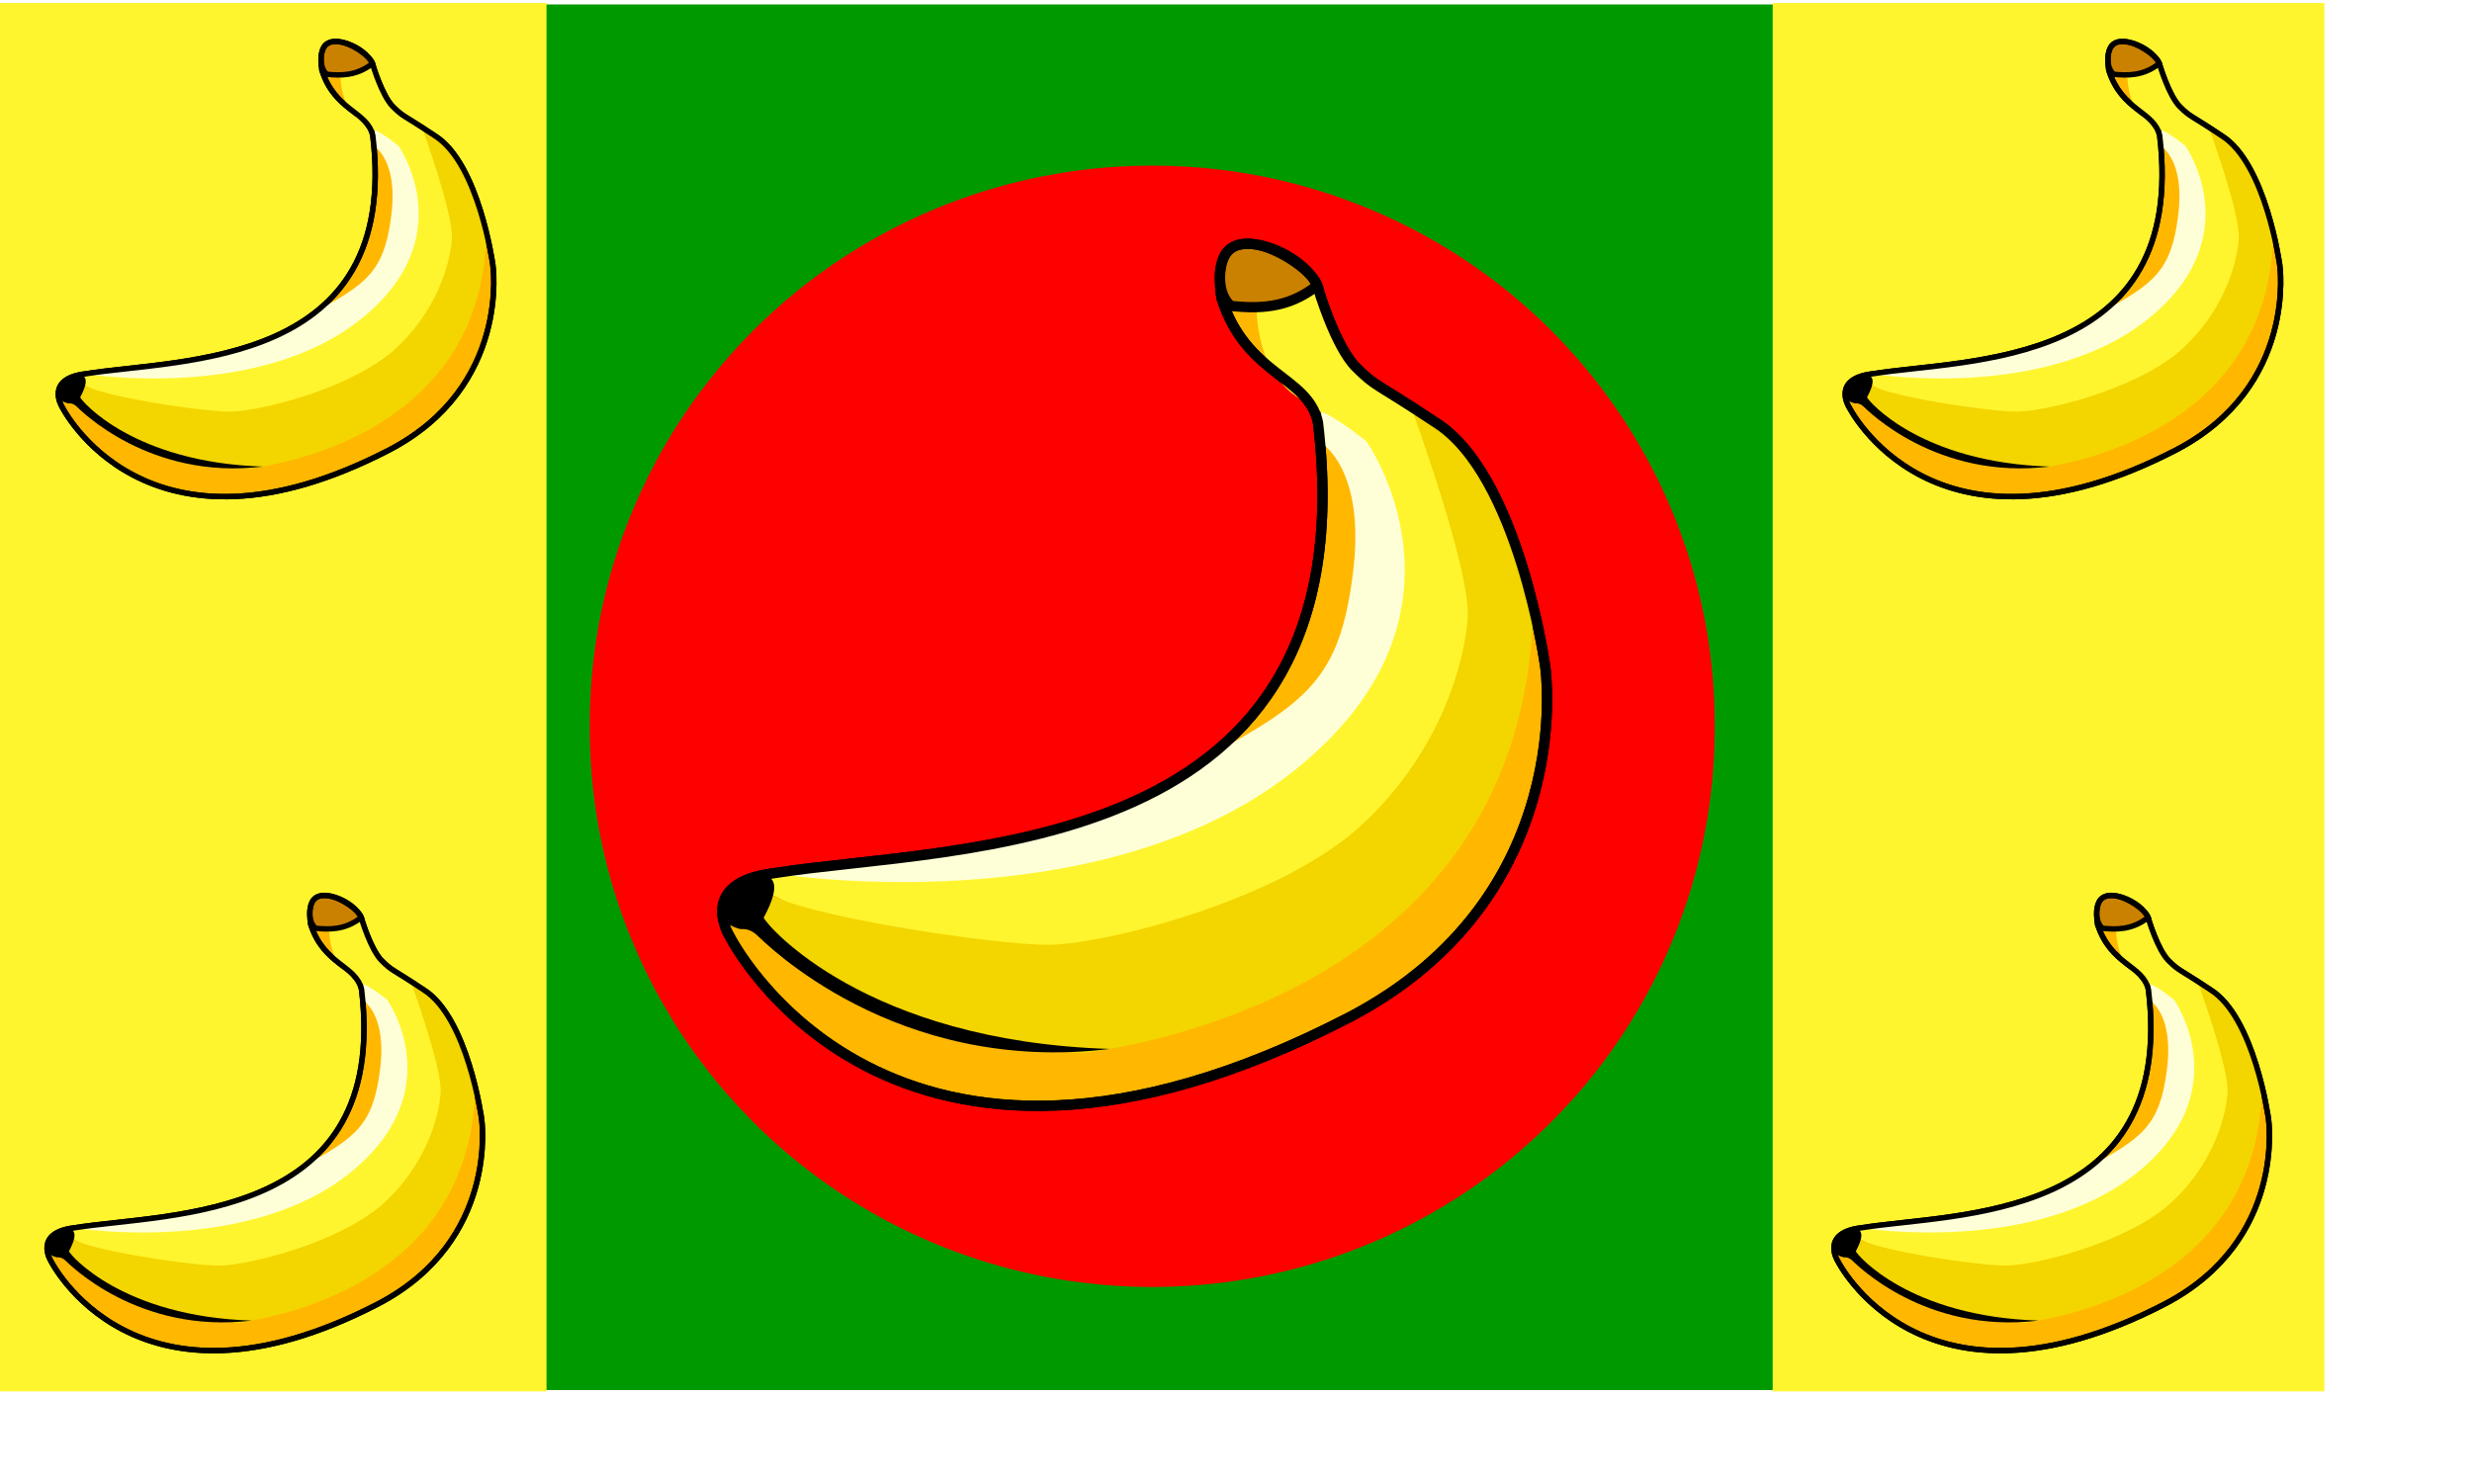
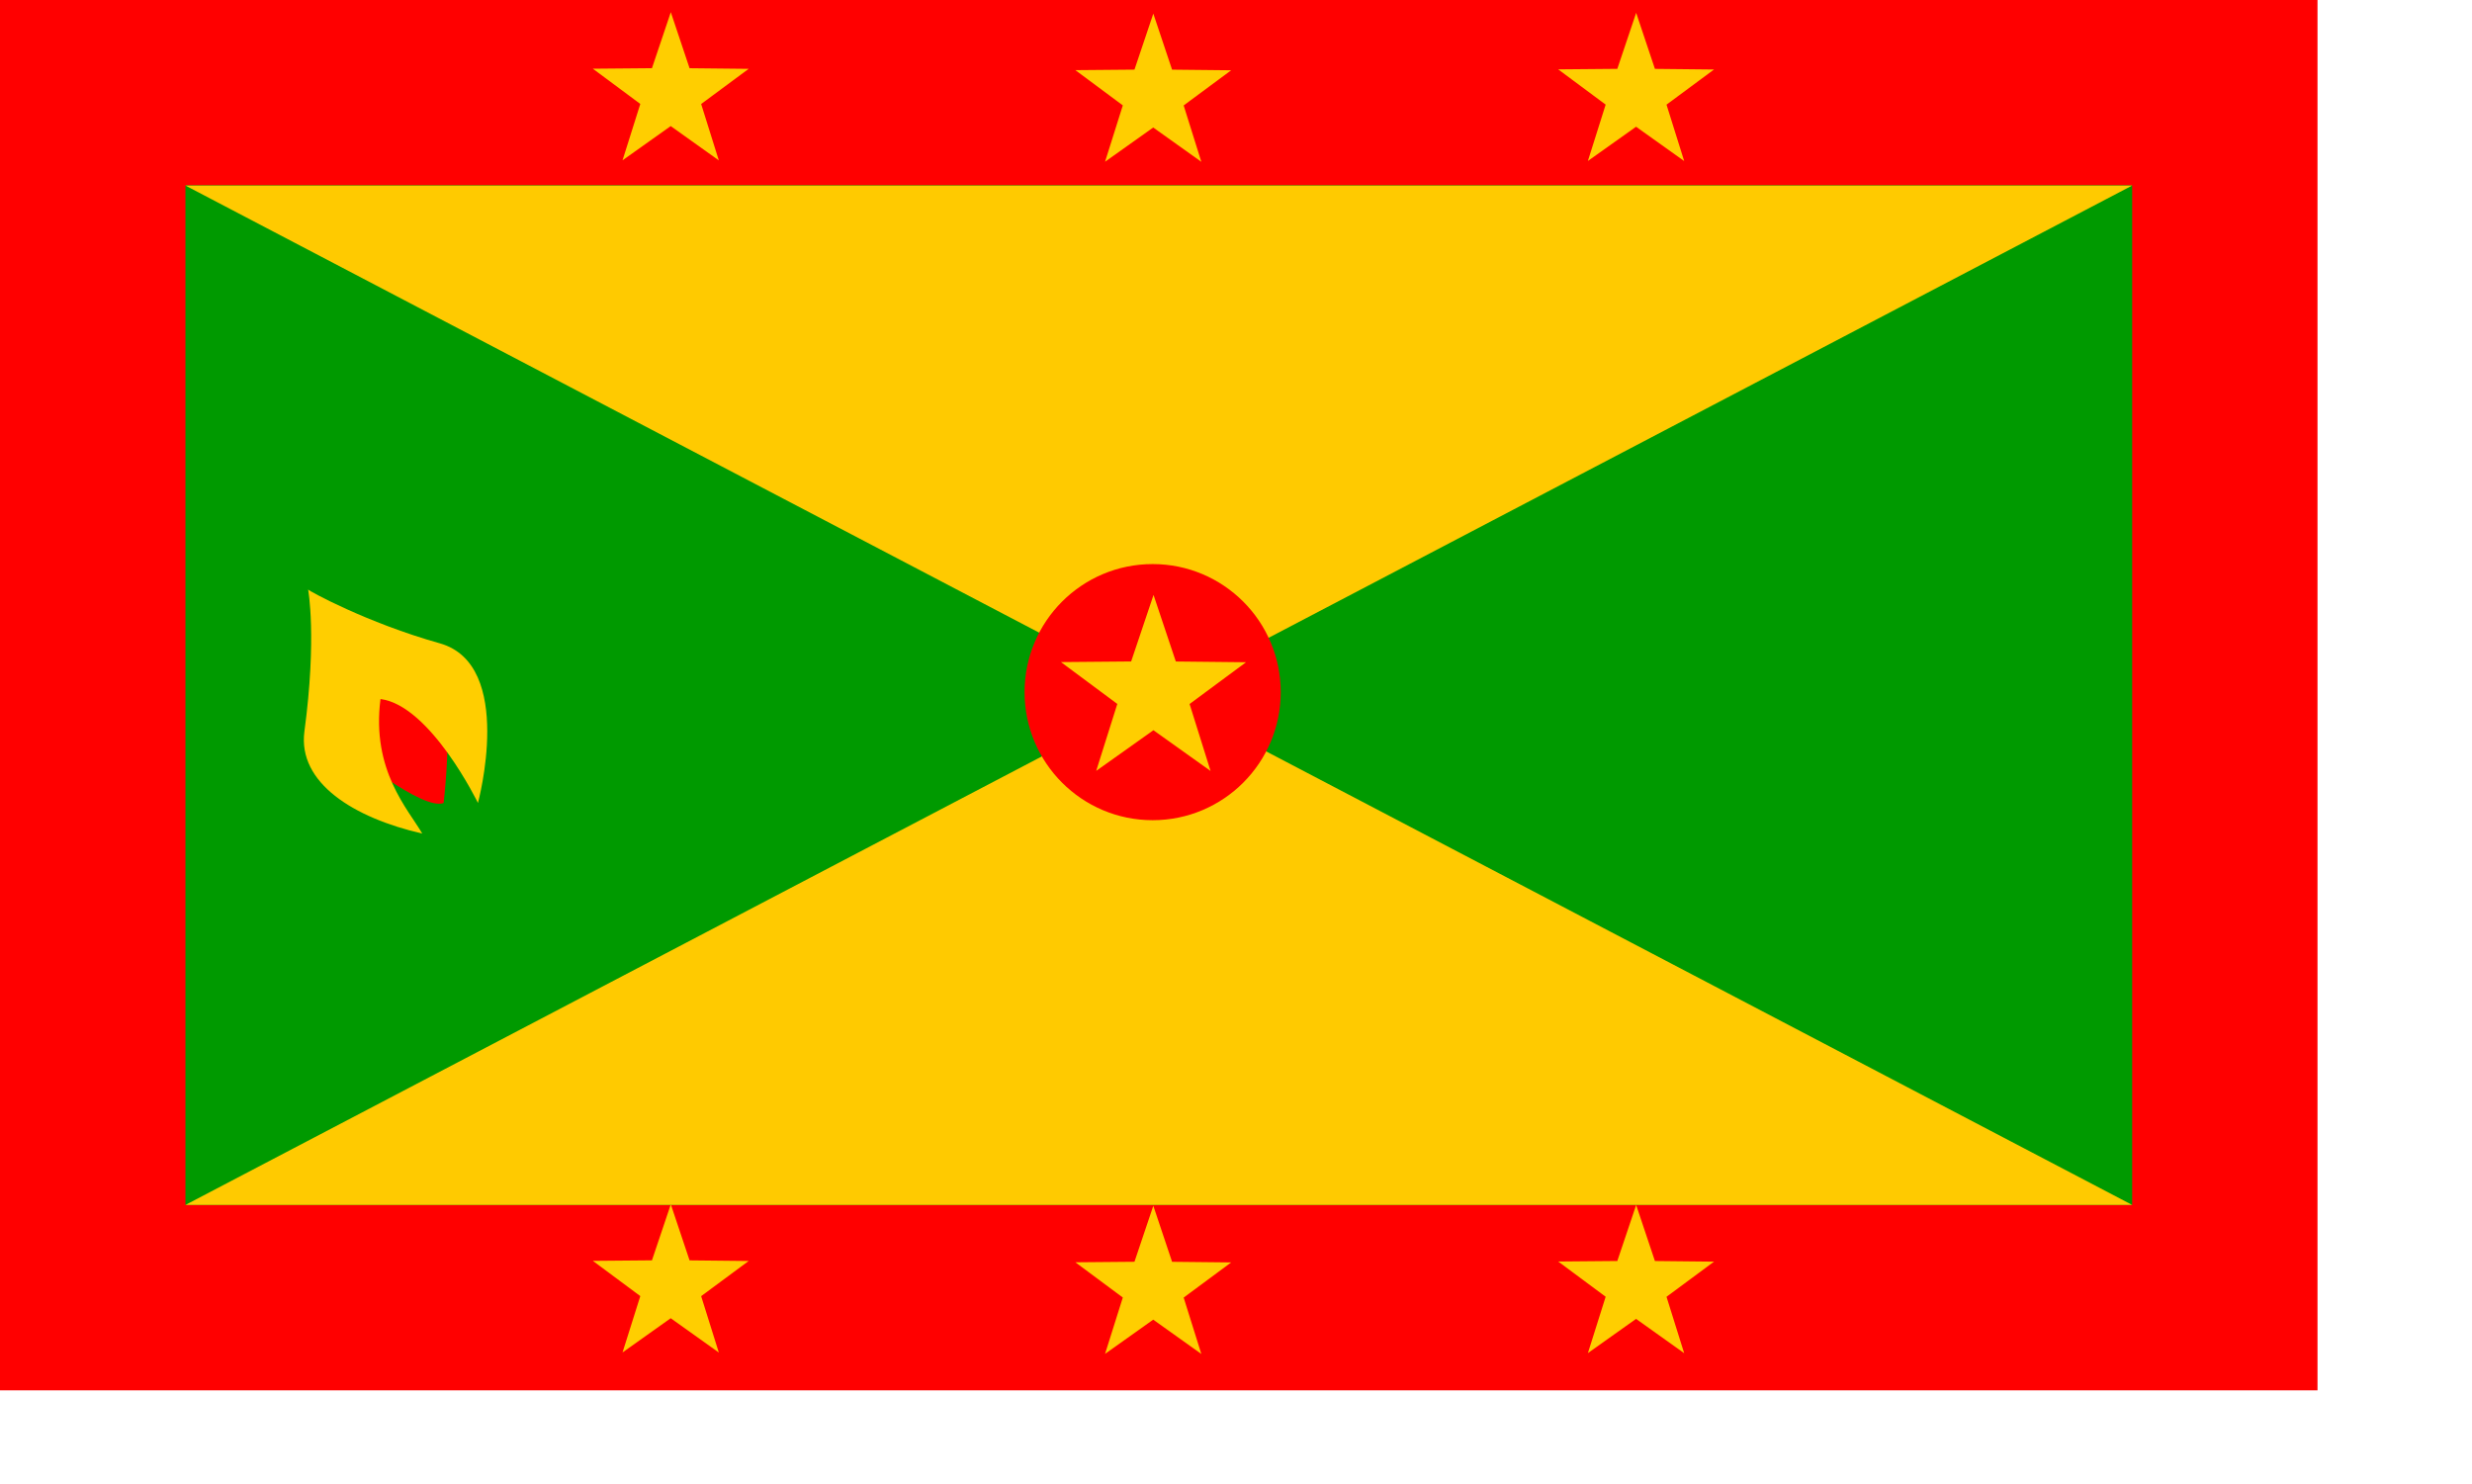
- <svg xmlns="http://www.w3.org/2000/svg" xmlns:xlink="http://www.w3.org/1999/xlink" id="svg559" width="233.33mm" height="140mm">
-   <defs id="defs561">
-     <linearGradient id="linearGradient668">
-       <stop style="stop-color:#ffef45;stop-opacity:1;" offset="0" id="stop669" />
-       <stop style="stop-color:#ffffff;stop-opacity:1;" offset="1" id="stop670" />
-     </linearGradient>
-     <linearGradient xlink:href="#linearGradient668" id="linearGradient671" />
-     <radialGradient xlink:href="#linearGradient668" id="radialGradient672" cx="0.5" cy="0.5" fx="0.5" fy="0.5" r="0.5" gradientUnits="objectBoundingBox" spreadMethod="pad" />
-   </defs>
-   <rect style="font-size:12;fill:#009a00;fill-rule:evenodd;stroke-width:1pt;fill-opacity:1;" id="rect567" width="825.289" height="494.374" x="1.987" y="1.585" />
-   <path style="fill-rule:evenodd;stroke:none;fill:#ff0000;fill-opacity:1;stroke-opacity:1;stroke-width:1pt;stroke-linejoin:miter;stroke-linecap:butt;" id="path742" d="M 517.419 231.144 A 97.275 99.345 0 1 0 322.87,231.144 A 97.275 99.344 0 1 0 517.419 231.144 L 420.145 231.144 z" transform="matrix(2.062856,0,0,2.007259,-455.6447,-204.8293)" />
-   <g id="g705" transform="matrix(0.454808,0,0,0.454808,243.3623,70.31348)">
-     <path style="font-size:12;fill:#ffb700;fill-rule:evenodd;stroke:#000000;stroke-width:6.033pt;" d="M 498.687 176.561 C 539.923 521.541 214.376 507.685 71.873 530.44 C 11.308 537.831 36.755 579.064 36.755 579.064 C 36.755 579.064 161.176 831.094 523.242 643.497 C 704.015 548.924 676.975 368.358 676.975 368.358 C 676.975 368.358 656.185 217.256 590.534 176.561 C 542.324 144.452 544.611 149.548 528.4 133.34 C 512.195 117.132 498.687 71.208 498.687 71.208 C 498.687 71.208 412.246 -7.131 423.051 79.313 C 442.393 140.15 490.699 140.13 498.687 176.561 z " id="path552" />
-     <path style="font-size:12;fill:#ffffd7;fill-rule:evenodd;stroke-width:1pt;" d="M 409.682 440.089 C 490.114 396.833 515.543 377.911 525.944 296.592 C 537.063 211.46 500.189 192.791 500.189 191.534 C 500.189 190.277 501.444 166.388 501.444 166.388 L 558.022 176.446 L 600.772 352.469 L 477.553 505.86 C 477.553 505.86 216.037 561.182 214.78 561.182 C 213.523 561.182 72.704 537.293 72.704 537.293 L 73.962 532.263 C 73.962 532.263 363.163 500.439 409.682 440.089 z " id="path557" />
-     <path style="font-size:12;fill:#fff52e;fill-rule:evenodd;stroke-width:1pt;" d="M 450.435 86.753 L 498.928 69.575 C 498.928 69.575 505.215 112.323 520.303 124.897 C 535.392 137.47 568.085 167.645 574.372 166.388 C 580.658 165.131 630.949 277.031 630.949 277.031 L 630.949 415.334 L 516.533 572.497 L 182.09 605.187 L 58.874 541.064 L 75.219 531.006 C 75.219 531.006 328.769 571.219 480.902 449.262 C 633.037 327.304 536.647 191.534 536.647 191.534 C 536.647 191.534 510.246 170.16 498.928 167.645 C 492.624 160.123 452.951 153.39 450.435 86.753 z " id="path556" transform="translate(0,-3.051758e-5)" />
-     <path style="font-size:12;fill:#f3d500;fill-rule:evenodd;stroke-width:1pt;" d="M 315.364 671.822 C 327.745 668.285 655.986 635.707 667.407 328.58 C 649.809 202.85 571.856 165.131 571.856 165.131 C 571.856 165.131 618.642 292.253 616.132 329.972 C 613.616 367.692 592.537 441.121 526.867 498.027 C 459.038 554.922 327.937 586.602 286.446 586.602 C 244.955 586.602 90.307 563.696 65.161 544.837 C 40.014 525.977 55.102 651.708 315.364 671.822 z " id="path555" />
-     <path style="font-size:12;stroke-width:1pt;" id="path554" d="M 58.474 578.848 C 53.37 574.233 49.16 574.102 45.687 574.27 C 22.391 568.263 30.761 549.948 34.442 543.822 C 38.124 537.696 92.566 512.348 63.949 565.302 C 66.431 571.556 144.033 662.371 335.46 668.268 C 166.467 688.917 63.91 583.765 58.474 578.848 z " />
-     <path style="font-size:12;fill:#cb8100;fill-rule:evenodd;stroke:#000000;stroke-width:6.033pt;" d="M 425.036 46.907 C 421.7 53.584 418.207 74.487 430.309 85.422 C 450.194 87.279 474.169 88.371 498.066 69.442 C 486.652 43.439 434.604 23.927 425.036 46.907 z " id="path553" />
-     <path style="font-size:12;fill:none;fill-rule:evenodd;stroke:#000000;stroke-width:6.033pt;" d="M 498.687 176.561 C 539.923 521.541 214.376 507.685 71.873 530.44 C 11.308 537.831 36.755 579.064 36.755 579.064 C 36.755 579.064 161.176 831.094 523.242 643.497 C 704.015 548.924 676.975 368.358 676.975 368.358 C 676.975 368.358 656.185 217.256 590.534 176.561 C 542.324 144.452 544.611 149.548 528.4 133.34 C 512.195 117.132 498.687 71.208 498.687 71.208 C 498.161 54.372 409.615 -1.869 423.051 79.313 C 442.393 140.15 490.699 140.13 498.687 176.561 z " id="path575" />
-   </g>
-   <rect style="font-size:12;fill:#fff52e;fill-rule:evenodd;stroke-width:1pt;fill-opacity:1;" id="rect731" width="196.821" height="495.372" x="632.407" y="1.057" />
-   <rect style="font-size:12;fill:#fff52e;fill-rule:evenodd;stroke-width:1pt;fill-opacity:1;" id="rect732" width="194.967" height="495.372" x="0" y="1.057" />
-   <g id="g764" transform="matrix(0.240147,0,0,0.240147,650.7029,5.991577)">
-     <path style="font-size:12;fill:#ffb700;fill-rule:evenodd;stroke:#000000;stroke-width:6.033pt;" d="M 498.687 176.561 C 539.923 521.541 214.376 507.685 71.873 530.44 C 11.308 537.831 36.755 579.064 36.755 579.064 C 36.755 579.064 161.176 831.094 523.242 643.497 C 704.015 548.924 676.975 368.358 676.975 368.358 C 676.975 368.358 656.185 217.256 590.534 176.561 C 542.324 144.452 544.611 149.548 528.4 133.34 C 512.195 117.132 498.687 71.208 498.687 71.208 C 498.687 71.208 412.246 -7.131 423.051 79.313 C 442.393 140.15 490.699 140.13 498.687 176.561 z " id="path765" />
-     <path style="font-size:12;fill:#ffffd7;fill-rule:evenodd;stroke-width:1pt;" d="M 409.682 440.089 C 490.114 396.833 515.543 377.911 525.944 296.592 C 537.063 211.46 500.189 192.791 500.189 191.534 C 500.189 190.277 501.444 166.388 501.444 166.388 L 558.022 176.446 L 600.772 352.469 L 477.553 505.86 C 477.553 505.86 216.037 561.182 214.78 561.182 C 213.523 561.182 72.704 537.293 72.704 537.293 L 73.962 532.263 C 73.962 532.263 363.163 500.439 409.682 440.089 z " id="path766" />
-     <path style="font-size:12;fill:#fff52e;fill-rule:evenodd;stroke-width:1pt;" d="M 450.435 86.753 L 498.928 69.575 C 498.928 69.575 505.215 112.323 520.303 124.897 C 535.392 137.47 568.085 167.645 574.372 166.388 C 580.658 165.131 630.949 277.031 630.949 277.031 L 630.949 415.334 L 516.533 572.497 L 182.09 605.187 L 58.874 541.064 L 75.219 531.006 C 75.219 531.006 328.769 571.219 480.902 449.262 C 633.037 327.304 536.647 191.534 536.647 191.534 C 536.647 191.534 510.246 170.16 498.928 167.645 C 492.624 160.123 452.951 153.39 450.435 86.753 z " id="path767" transform="translate(0,-3.051758e-5)" />
-     <path style="font-size:12;fill:#f3d500;fill-rule:evenodd;stroke-width:1pt;" d="M 315.364 671.822 C 327.745 668.285 655.986 635.707 667.407 328.58 C 649.809 202.85 571.856 165.131 571.856 165.131 C 571.856 165.131 618.642 292.253 616.132 329.972 C 613.616 367.692 592.537 441.121 526.867 498.027 C 459.038 554.922 327.937 586.602 286.446 586.602 C 244.955 586.602 90.307 563.696 65.161 544.837 C 40.014 525.977 55.102 651.708 315.364 671.822 z " id="path768" />
-     <path style="font-size:12;stroke-width:1pt;" id="path769" d="M 58.474 578.848 C 53.37 574.233 49.16 574.102 45.687 574.27 C 22.391 568.263 30.761 549.948 34.442 543.822 C 38.124 537.696 92.566 512.348 63.949 565.302 C 66.431 571.556 144.033 662.371 335.46 668.268 C 166.467 688.917 63.91 583.765 58.474 578.848 z " />
-     <path style="font-size:12;fill:#cb8100;fill-rule:evenodd;stroke:#000000;stroke-width:6.033pt;" d="M 425.036 46.907 C 421.7 53.584 418.207 74.487 430.309 85.422 C 450.194 87.279 474.169 88.371 498.066 69.442 C 486.652 43.439 434.604 23.927 425.036 46.907 z " id="path770" />
-     <path style="font-size:12;fill:none;fill-rule:evenodd;stroke:#000000;stroke-width:6.033pt;" d="M 498.687 176.561 C 539.923 521.541 214.376 507.685 71.873 530.44 C 11.308 537.831 36.755 579.064 36.755 579.064 C 36.755 579.064 161.176 831.094 523.242 643.497 C 704.015 548.924 676.975 368.358 676.975 368.358 C 676.975 368.358 656.185 217.256 590.534 176.561 C 542.324 144.452 544.611 149.548 528.4 133.34 C 512.195 117.132 498.687 71.208 498.687 71.208 C 498.161 54.372 409.615 -1.869 423.051 79.313 C 442.393 140.15 490.699 140.13 498.687 176.561 z " id="path771" />
-   </g>
-   <g id="g788" transform="matrix(0.240147,0,0,0.240147,646.6937,310.6893)">
-     <path style="font-size:12;fill:#ffb700;fill-rule:evenodd;stroke:#000000;stroke-width:6.033pt;" d="M 498.687 176.561 C 539.923 521.541 214.376 507.685 71.873 530.44 C 11.308 537.831 36.755 579.064 36.755 579.064 C 36.755 579.064 161.176 831.094 523.242 643.497 C 704.015 548.924 676.975 368.358 676.975 368.358 C 676.975 368.358 656.185 217.256 590.534 176.561 C 542.324 144.452 544.611 149.548 528.4 133.34 C 512.195 117.132 498.687 71.208 498.687 71.208 C 498.687 71.208 412.246 -7.131 423.051 79.313 C 442.393 140.15 490.699 140.13 498.687 176.561 z " id="path789" />
-     <path style="font-size:12;fill:#ffffd7;fill-rule:evenodd;stroke-width:1pt;" d="M 409.682 440.089 C 490.114 396.833 515.543 377.911 525.944 296.592 C 537.063 211.46 500.189 192.791 500.189 191.534 C 500.189 190.277 501.444 166.388 501.444 166.388 L 558.022 176.446 L 600.772 352.469 L 477.553 505.86 C 477.553 505.86 216.037 561.182 214.78 561.182 C 213.523 561.182 72.704 537.293 72.704 537.293 L 73.962 532.263 C 73.962 532.263 363.163 500.439 409.682 440.089 z " id="path790" />
-     <path style="font-size:12;fill:#fff52e;fill-rule:evenodd;stroke-width:1pt;" d="M 450.435 86.753 L 498.928 69.575 C 498.928 69.575 505.215 112.323 520.303 124.897 C 535.392 137.47 568.085 167.645 574.372 166.388 C 580.658 165.131 630.949 277.031 630.949 277.031 L 630.949 415.334 L 516.533 572.497 L 182.09 605.187 L 58.874 541.064 L 75.219 531.006 C 75.219 531.006 328.769 571.219 480.902 449.262 C 633.037 327.304 536.647 191.534 536.647 191.534 C 536.647 191.534 510.246 170.16 498.928 167.645 C 492.624 160.123 452.951 153.39 450.435 86.753 z " id="path791" transform="translate(0,-3.051758e-5)" />
-     <path style="font-size:12;fill:#f3d500;fill-rule:evenodd;stroke-width:1pt;" d="M 315.364 671.822 C 327.745 668.285 655.986 635.707 667.407 328.58 C 649.809 202.85 571.856 165.131 571.856 165.131 C 571.856 165.131 618.642 292.253 616.132 329.972 C 613.616 367.692 592.537 441.121 526.867 498.027 C 459.038 554.922 327.937 586.602 286.446 586.602 C 244.955 586.602 90.307 563.696 65.161 544.837 C 40.014 525.977 55.102 651.708 315.364 671.822 z " id="path792" />
-     <path style="font-size:12;stroke-width:1pt;" id="path793" d="M 58.474 578.848 C 53.37 574.233 49.16 574.102 45.687 574.27 C 22.391 568.263 30.761 549.948 34.442 543.822 C 38.124 537.696 92.566 512.348 63.949 565.302 C 66.431 571.556 144.033 662.371 335.46 668.268 C 166.467 688.917 63.91 583.765 58.474 578.848 z " />
-     <path style="font-size:12;fill:#cb8100;fill-rule:evenodd;stroke:#000000;stroke-width:6.033pt;" d="M 425.036 46.907 C 421.7 53.584 418.207 74.487 430.309 85.422 C 450.194 87.279 474.169 88.371 498.066 69.442 C 486.652 43.439 434.604 23.927 425.036 46.907 z " id="path794" />
-     <path style="font-size:12;fill:none;fill-rule:evenodd;stroke:#000000;stroke-width:6.033pt;" d="M 498.687 176.561 C 539.923 521.541 214.376 507.685 71.873 530.44 C 11.308 537.831 36.755 579.064 36.755 579.064 C 36.755 579.064 161.176 831.094 523.242 643.497 C 704.015 548.924 676.975 368.358 676.975 368.358 C 676.975 368.358 656.185 217.256 590.534 176.561 C 542.324 144.452 544.611 149.548 528.4 133.34 C 512.195 117.132 498.687 71.208 498.687 71.208 C 498.161 54.372 409.615 -1.869 423.051 79.313 C 442.393 140.15 490.699 140.13 498.687 176.561 z " id="path795" />
-   </g>
-   <g id="g796" transform="matrix(0.240147,0,0,0.240147,9.233942,310.6894)">
-     <path style="font-size:12;fill:#ffb700;fill-rule:evenodd;stroke:#000000;stroke-width:6.033pt;" d="M 498.687 176.561 C 539.923 521.541 214.376 507.685 71.873 530.44 C 11.308 537.831 36.755 579.064 36.755 579.064 C 36.755 579.064 161.176 831.094 523.242 643.497 C 704.015 548.924 676.975 368.358 676.975 368.358 C 676.975 368.358 656.185 217.256 590.534 176.561 C 542.324 144.452 544.611 149.548 528.4 133.34 C 512.195 117.132 498.687 71.208 498.687 71.208 C 498.687 71.208 412.246 -7.131 423.051 79.313 C 442.393 140.15 490.699 140.13 498.687 176.561 z " id="path797" />
-     <path style="font-size:12;fill:#ffffd7;fill-rule:evenodd;stroke-width:1pt;" d="M 409.682 440.089 C 490.114 396.833 515.543 377.911 525.944 296.592 C 537.063 211.46 500.189 192.791 500.189 191.534 C 500.189 190.277 501.444 166.388 501.444 166.388 L 558.022 176.446 L 600.772 352.469 L 477.553 505.86 C 477.553 505.86 216.037 561.182 214.78 561.182 C 213.523 561.182 72.704 537.293 72.704 537.293 L 73.962 532.263 C 73.962 532.263 363.163 500.439 409.682 440.089 z " id="path798" />
-     <path style="font-size:12;fill:#fff52e;fill-rule:evenodd;stroke-width:1pt;" d="M 450.435 86.753 L 498.928 69.575 C 498.928 69.575 505.215 112.323 520.303 124.897 C 535.392 137.47 568.085 167.645 574.372 166.388 C 580.658 165.131 630.949 277.031 630.949 277.031 L 630.949 415.334 L 516.533 572.497 L 182.09 605.187 L 58.874 541.064 L 75.219 531.006 C 75.219 531.006 328.769 571.219 480.902 449.262 C 633.037 327.304 536.647 191.534 536.647 191.534 C 536.647 191.534 510.246 170.16 498.928 167.645 C 492.624 160.123 452.951 153.39 450.435 86.753 z " id="path799" transform="translate(0,-3.051758e-5)" />
-     <path style="font-size:12;fill:#f3d500;fill-rule:evenodd;stroke-width:1pt;" d="M 315.364 671.822 C 327.745 668.285 655.986 635.707 667.407 328.58 C 649.809 202.85 571.856 165.131 571.856 165.131 C 571.856 165.131 618.642 292.253 616.132 329.972 C 613.616 367.692 592.537 441.121 526.867 498.027 C 459.038 554.922 327.937 586.602 286.446 586.602 C 244.955 586.602 90.307 563.696 65.161 544.837 C 40.014 525.977 55.102 651.708 315.364 671.822 z " id="path800" />
-     <path style="font-size:12;stroke-width:1pt;" id="path801" d="M 58.474 578.848 C 53.37 574.233 49.16 574.102 45.687 574.27 C 22.391 568.263 30.761 549.948 34.442 543.822 C 38.124 537.696 92.566 512.348 63.949 565.302 C 66.431 571.556 144.033 662.371 335.46 668.268 C 166.467 688.917 63.91 583.765 58.474 578.848 z " />
-     <path style="font-size:12;fill:#cb8100;fill-rule:evenodd;stroke:#000000;stroke-width:6.033pt;" d="M 425.036 46.907 C 421.7 53.584 418.207 74.487 430.309 85.422 C 450.194 87.279 474.169 88.371 498.066 69.442 C 486.652 43.439 434.604 23.927 425.036 46.907 z " id="path802" />
-     <path style="font-size:12;fill:none;fill-rule:evenodd;stroke:#000000;stroke-width:6.033pt;" d="M 498.687 176.561 C 539.923 521.541 214.376 507.685 71.873 530.44 C 11.308 537.831 36.755 579.064 36.755 579.064 C 36.755 579.064 161.176 831.094 523.242 643.497 C 704.015 548.924 676.975 368.358 676.975 368.358 C 676.975 368.358 656.185 217.256 590.534 176.561 C 542.324 144.452 544.611 149.548 528.4 133.34 C 512.195 117.132 498.687 71.208 498.687 71.208 C 498.161 54.372 409.615 -1.869 423.051 79.313 C 442.393 140.15 490.699 140.13 498.687 176.561 z " id="path803" />
-   </g>
-   <g id="g804" transform="matrix(0.240147,0,0,0.240147,13.2431,5.991577)">
-     <path style="font-size:12;fill:#ffb700;fill-rule:evenodd;stroke:#000000;stroke-width:6.033pt;" d="M 498.687 176.561 C 539.923 521.541 214.376 507.685 71.873 530.44 C 11.308 537.831 36.755 579.064 36.755 579.064 C 36.755 579.064 161.176 831.094 523.242 643.497 C 704.015 548.924 676.975 368.358 676.975 368.358 C 676.975 368.358 656.185 217.256 590.534 176.561 C 542.324 144.452 544.611 149.548 528.4 133.34 C 512.195 117.132 498.687 71.208 498.687 71.208 C 498.687 71.208 412.246 -7.131 423.051 79.313 C 442.393 140.15 490.699 140.13 498.687 176.561 z " id="path805" />
-     <path style="font-size:12;fill:#ffffd7;fill-rule:evenodd;stroke-width:1pt;" d="M 409.682 440.089 C 490.114 396.833 515.543 377.911 525.944 296.592 C 537.063 211.46 500.189 192.791 500.189 191.534 C 500.189 190.277 501.444 166.388 501.444 166.388 L 558.022 176.446 L 600.772 352.469 L 477.553 505.86 C 477.553 505.86 216.037 561.182 214.78 561.182 C 213.523 561.182 72.704 537.293 72.704 537.293 L 73.962 532.263 C 73.962 532.263 363.163 500.439 409.682 440.089 z " id="path806" />
-     <path style="font-size:12;fill:#fff52e;fill-rule:evenodd;stroke-width:1pt;" d="M 450.435 86.753 L 498.928 69.575 C 498.928 69.575 505.215 112.323 520.303 124.897 C 535.392 137.47 568.085 167.645 574.372 166.388 C 580.658 165.131 630.949 277.031 630.949 277.031 L 630.949 415.334 L 516.533 572.497 L 182.09 605.187 L 58.874 541.064 L 75.219 531.006 C 75.219 531.006 328.769 571.219 480.902 449.262 C 633.037 327.304 536.647 191.534 536.647 191.534 C 536.647 191.534 510.246 170.16 498.928 167.645 C 492.624 160.123 452.951 153.39 450.435 86.753 z " id="path807" transform="translate(0,-3.051758e-5)" />
-     <path style="font-size:12;fill:#f3d500;fill-rule:evenodd;stroke-width:1pt;" d="M 315.364 671.822 C 327.745 668.285 655.986 635.707 667.407 328.58 C 649.809 202.85 571.856 165.131 571.856 165.131 C 571.856 165.131 618.642 292.253 616.132 329.972 C 613.616 367.692 592.537 441.121 526.867 498.027 C 459.038 554.922 327.937 586.602 286.446 586.602 C 244.955 586.602 90.307 563.696 65.161 544.837 C 40.014 525.977 55.102 651.708 315.364 671.822 z " id="path808" />
-     <path style="font-size:12;stroke-width:1pt;" id="path809" d="M 58.474 578.848 C 53.37 574.233 49.16 574.102 45.687 574.27 C 22.391 568.263 30.761 549.948 34.442 543.822 C 38.124 537.696 92.566 512.348 63.949 565.302 C 66.431 571.556 144.033 662.371 335.46 668.268 C 166.467 688.917 63.91 583.765 58.474 578.848 z " />
-     <path style="font-size:12;fill:#cb8100;fill-rule:evenodd;stroke:#000000;stroke-width:6.033pt;" d="M 425.036 46.907 C 421.7 53.584 418.207 74.487 430.309 85.422 C 450.194 87.279 474.169 88.371 498.066 69.442 C 486.652 43.439 434.604 23.927 425.036 46.907 z " id="path810" />
-     <path style="font-size:12;fill:none;fill-rule:evenodd;stroke:#000000;stroke-width:6.033pt;" d="M 498.687 176.561 C 539.923 521.541 214.376 507.685 71.873 530.44 C 11.308 537.831 36.755 579.064 36.755 579.064 C 36.755 579.064 161.176 831.094 523.242 643.497 C 704.015 548.924 676.975 368.358 676.975 368.358 C 676.975 368.358 656.185 217.256 590.534 176.561 C 542.324 144.452 544.611 149.548 528.4 133.34 C 512.195 117.132 498.687 71.208 498.687 71.208 C 498.161 54.372 409.615 -1.869 423.051 79.313 C 442.393 140.15 490.699 140.13 498.687 176.561 z " id="path811" />
-   </g>
+ <svg xmlns="http://www.w3.org/2000/svg" id="svg559" width="233.33mm" height="140mm">
+   <defs id="defs561" />
+   <rect style="font-size:12;fill:#ff0000;fill-rule:evenodd;stroke-width:1pt;fill-opacity:1;" id="rect575" width="826.76" height="496.063" x="0" y="-0" />
+   <polygon style="font-size:12;fill:#ffce00;fill-opacity:1;fill-rule:evenodd;stroke-width:1pt;" id="polygon578" points="256.438,57.228 239.272,44.985 222.084,57.198 228.424,37.089 211.497,24.516 232.582,24.331 239.308,4.348 245.999,24.343 267.083,24.565 250.134,37.108 256.438,57.228 " transform="translate(4.768372e-6,-1.525879e-5)" />
+   <polygon style="font-size:12;fill:#ffce00;fill-opacity:1;fill-rule:evenodd;stroke-width:1pt;" id="polygon579" points="256.438,57.228 239.272,44.985 222.084,57.198 228.424,37.089 211.497,24.516 232.582,24.331 239.308,4.348 245.999,24.343 267.083,24.565 250.134,37.108 256.438,57.228 " transform="translate(172.1351,0.510773)" />
+   <polygon style="font-size:12;fill:#ffce00;fill-opacity:1;fill-rule:evenodd;stroke-width:1pt;" id="polygon581" points="256.438,57.228 239.272,44.985 222.084,57.198 228.424,37.089 211.497,24.516 232.582,24.331 239.308,4.348 245.999,24.343 267.083,24.565 250.134,37.108 256.438,57.228 " transform="translate(344.3872,0.233826)" />
+   <polygon style="font-size:12;fill:#ffce00;fill-opacity:1;fill-rule:evenodd;stroke-width:1pt;" id="polygon583" points="256.438,57.228 239.272,44.985 222.084,57.198 228.424,37.089 211.497,24.516 232.582,24.331 239.308,4.348 245.999,24.343 267.083,24.565 250.134,37.108 256.438,57.228 " transform="translate(4.768372e-6,425.3461)" />
+   <polygon style="font-size:12;fill:#ffce00;fill-opacity:1;fill-rule:evenodd;stroke-width:1pt;" id="polygon584" points="256.438,57.228 239.272,44.985 222.084,57.198 228.424,37.089 211.497,24.516 232.582,24.331 239.308,4.348 245.999,24.343 267.083,24.565 250.134,37.108 256.438,57.228 " transform="translate(172.1351,425.8568)" />
+   <polygon style="font-size:12;fill:#ffce00;fill-opacity:1;fill-rule:evenodd;stroke-width:1pt;" id="polygon585" points="256.438,57.228 239.272,44.985 222.084,57.198 228.424,37.089 211.497,24.516 232.582,24.331 239.308,4.348 245.999,24.343 267.083,24.565 250.134,37.108 256.438,57.228 " transform="translate(344.3872,425.5799)" />
+   <rect style="font-size:12;fill:#009a00;fill-rule:evenodd;stroke-width:1pt;fill-opacity:1;" id="rect567" width="694.488" height="363.791" x="66.154" y="66.118" />
+   <path style="font-size:12;fill:#ffca00;fill-rule:evenodd;stroke-width:1pt;" d="M 66.153 429.909 L 760.642 429.909 L 413.398 248.031 L 66.153 429.909 z " id="path571" />
+   <path style="font-size:12;fill:#ffca00;fill-rule:evenodd;stroke-width:1pt;" d="M 66.153 66.203 L 413.398 248.081 L 760.642 66.203 L 66.153 66.203 z " id="path570" />
+   <path style="fill-rule:evenodd;stroke:none;fill:#ff0000;fill-opacity:1;stroke-opacity:1;stroke-width:1pt;stroke-linejoin:miter;stroke-linecap:butt;" id="path577" d="M 455.806 246.947 A 45.689 45.689 0 1 0 364.427,246.947 A 45.689 45.689 0 1 0 455.806 246.947 L 410.116 246.947 z" transform="translate(1.087837,-1.525879e-5)" />
+   <polygon style="font-size:12;fill:#ffce00;fill-opacity:1;fill-rule:evenodd;stroke-width:1pt;" id="polygon586" points="256.438,57.228 239.272,44.985 222.084,57.198 228.424,37.089 211.497,24.516 232.582,24.331 239.308,4.348 245.999,24.343 267.083,24.565 250.134,37.108 256.438,57.228 " transform="matrix(1.187828,0,0,1.187829,127.2648,207.103)" />
+   <path style="fill:#ff0000;fill-rule:evenodd;stroke:none;stroke-opacity:1;stroke-width:1pt;stroke-linejoin:miter;stroke-linecap:butt;fill-opacity:1;" d="M 158.257 286.488 C 158.257 286.488 160.575 267.285 159.251 254.373 C 157.926 241.461 124.818 237.819 124.818 237.819 L 124.487 267.947 C 124.487 267.947 150.974 289.468 158.257 286.488 z " id="path588" />
+   <path style="fill:#ffce00;fill-rule:evenodd;stroke:none;stroke-opacity:1;stroke-width:1pt;stroke-linejoin:miter;stroke-linecap:butt;fill-opacity:1;" d="M 109.919 210.339 C 109.919 210.339 113.11 227.259 108.595 260.995 C 106.183 279.312 126.142 291.786 150.642 297.414 C 145.676 288.806 132.433 274.9 135.744 249.407 C 153.622 251.724 170.507 286.488 170.507 286.488 C 170.507 286.488 183.883 237.195 156.933 229.542 C 130.741 222.183 109.919 210.67 109.919 210.339 z " id="path587" />
</svg>
